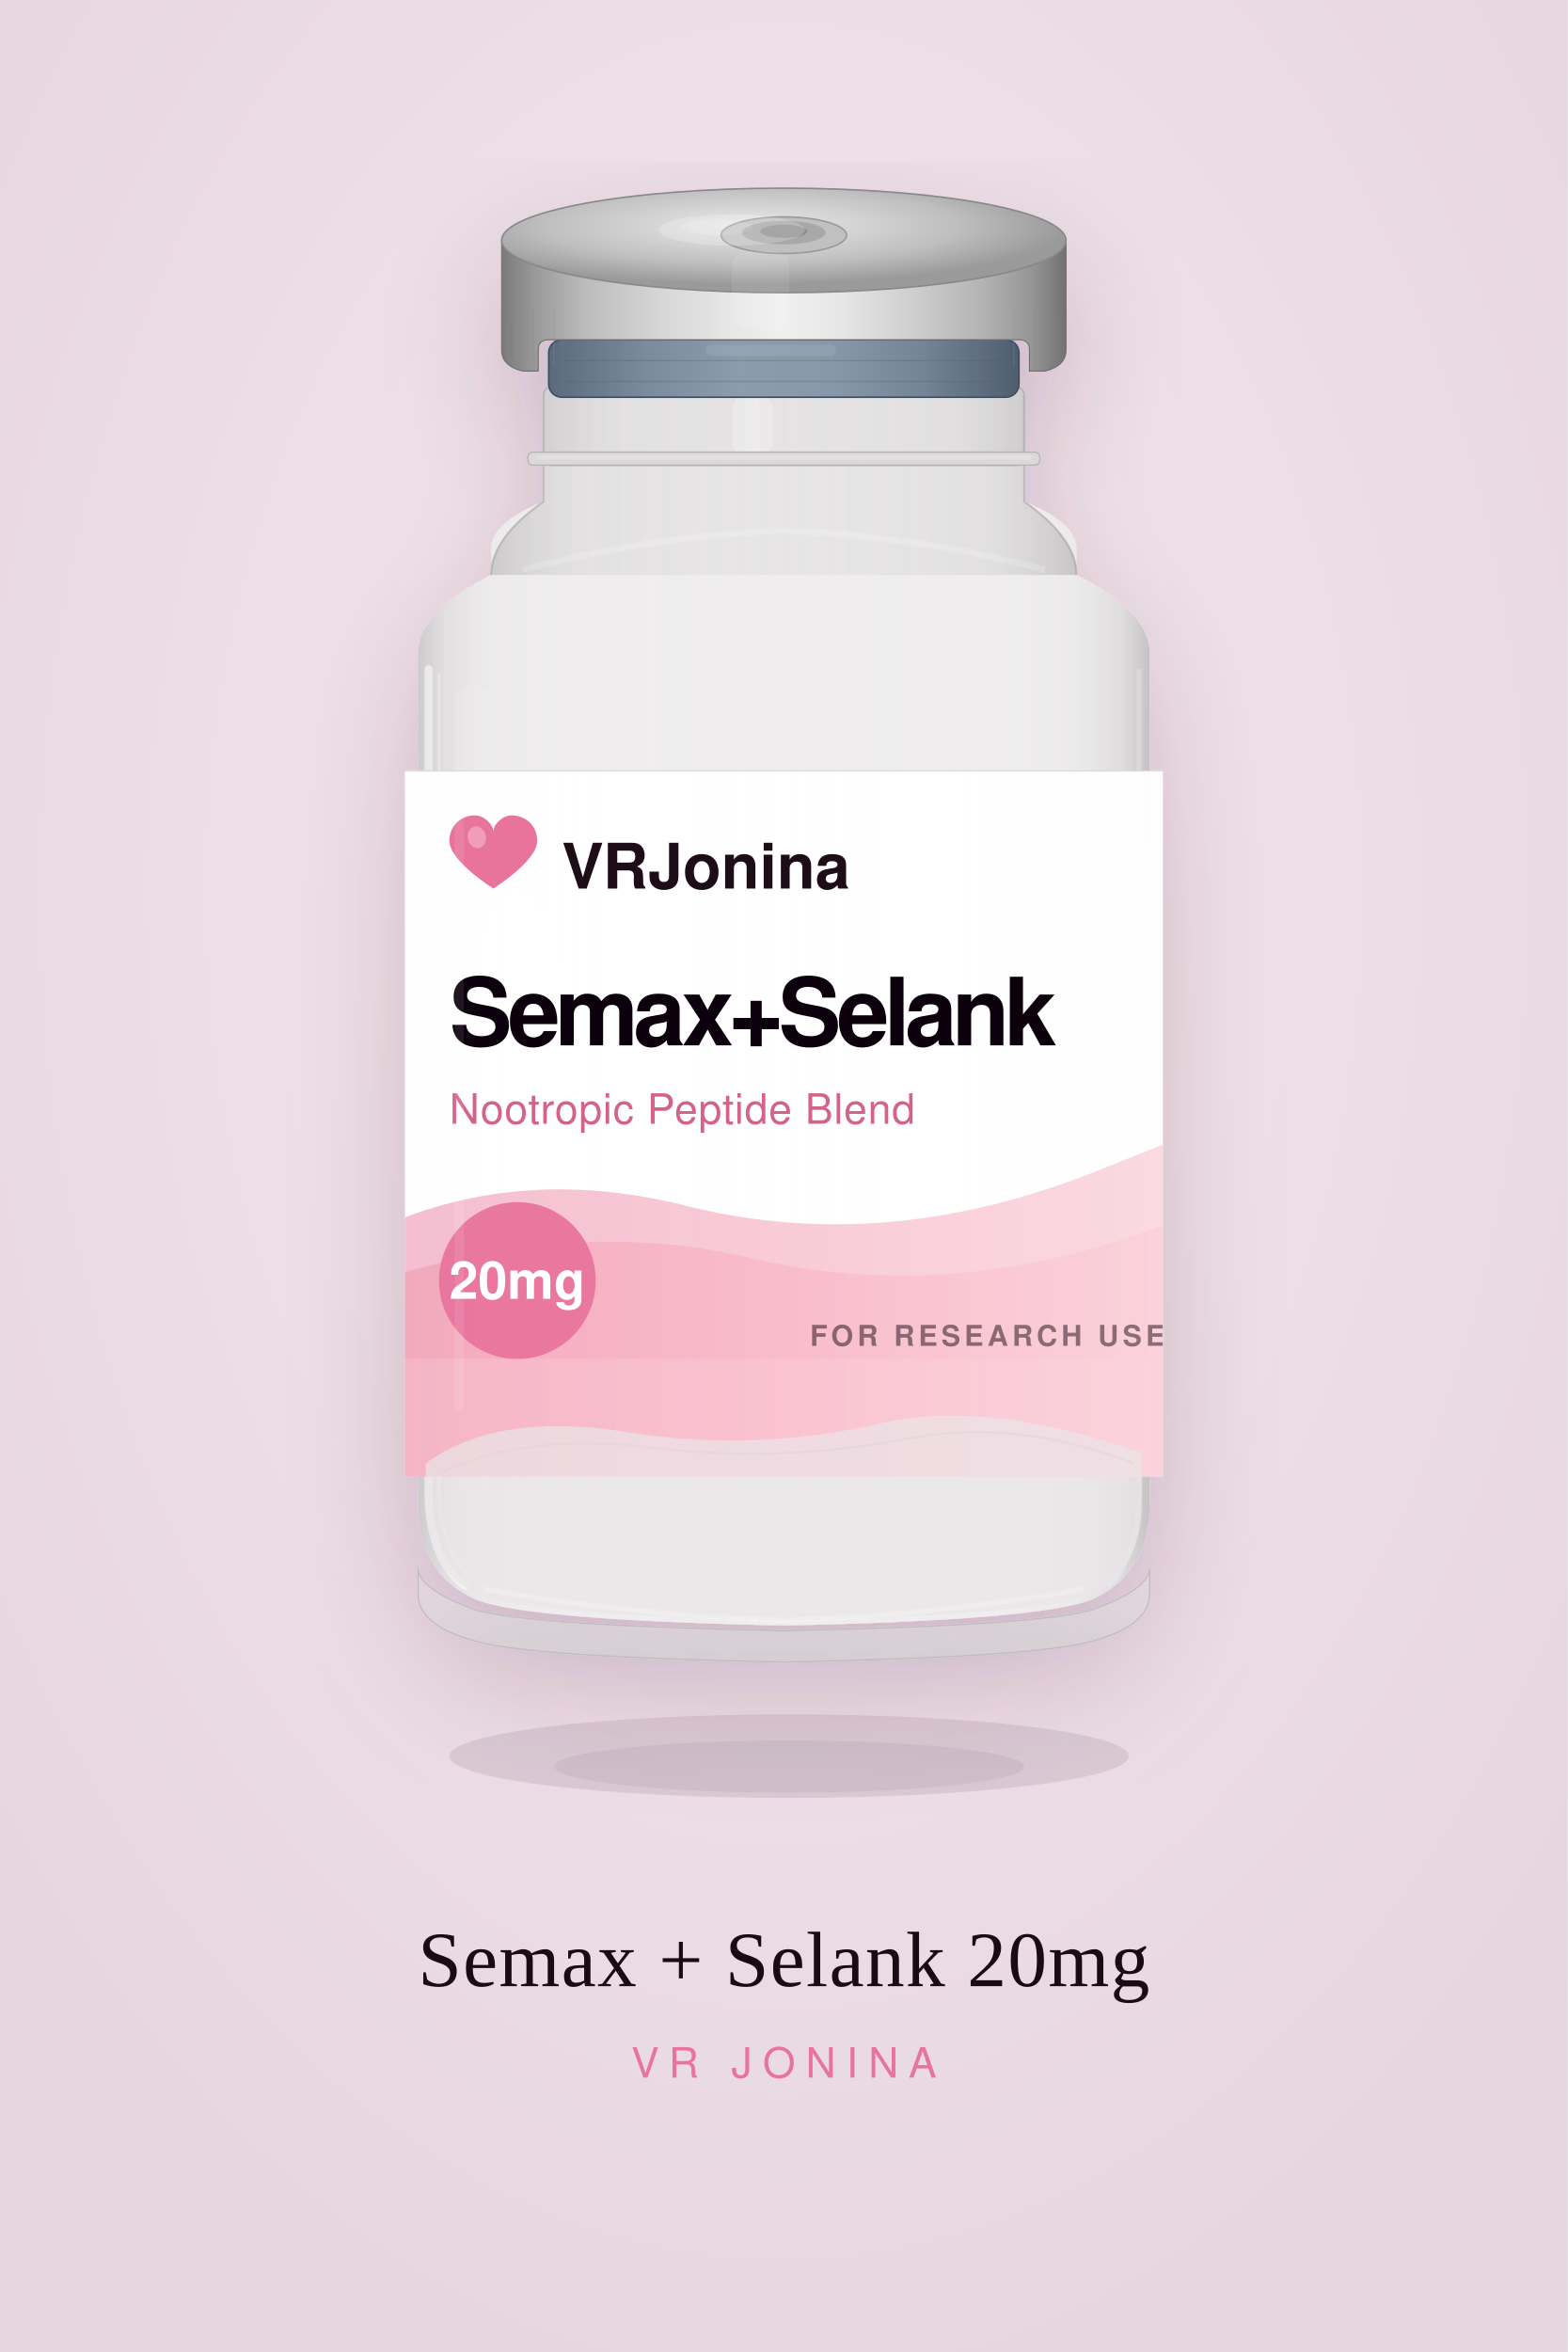
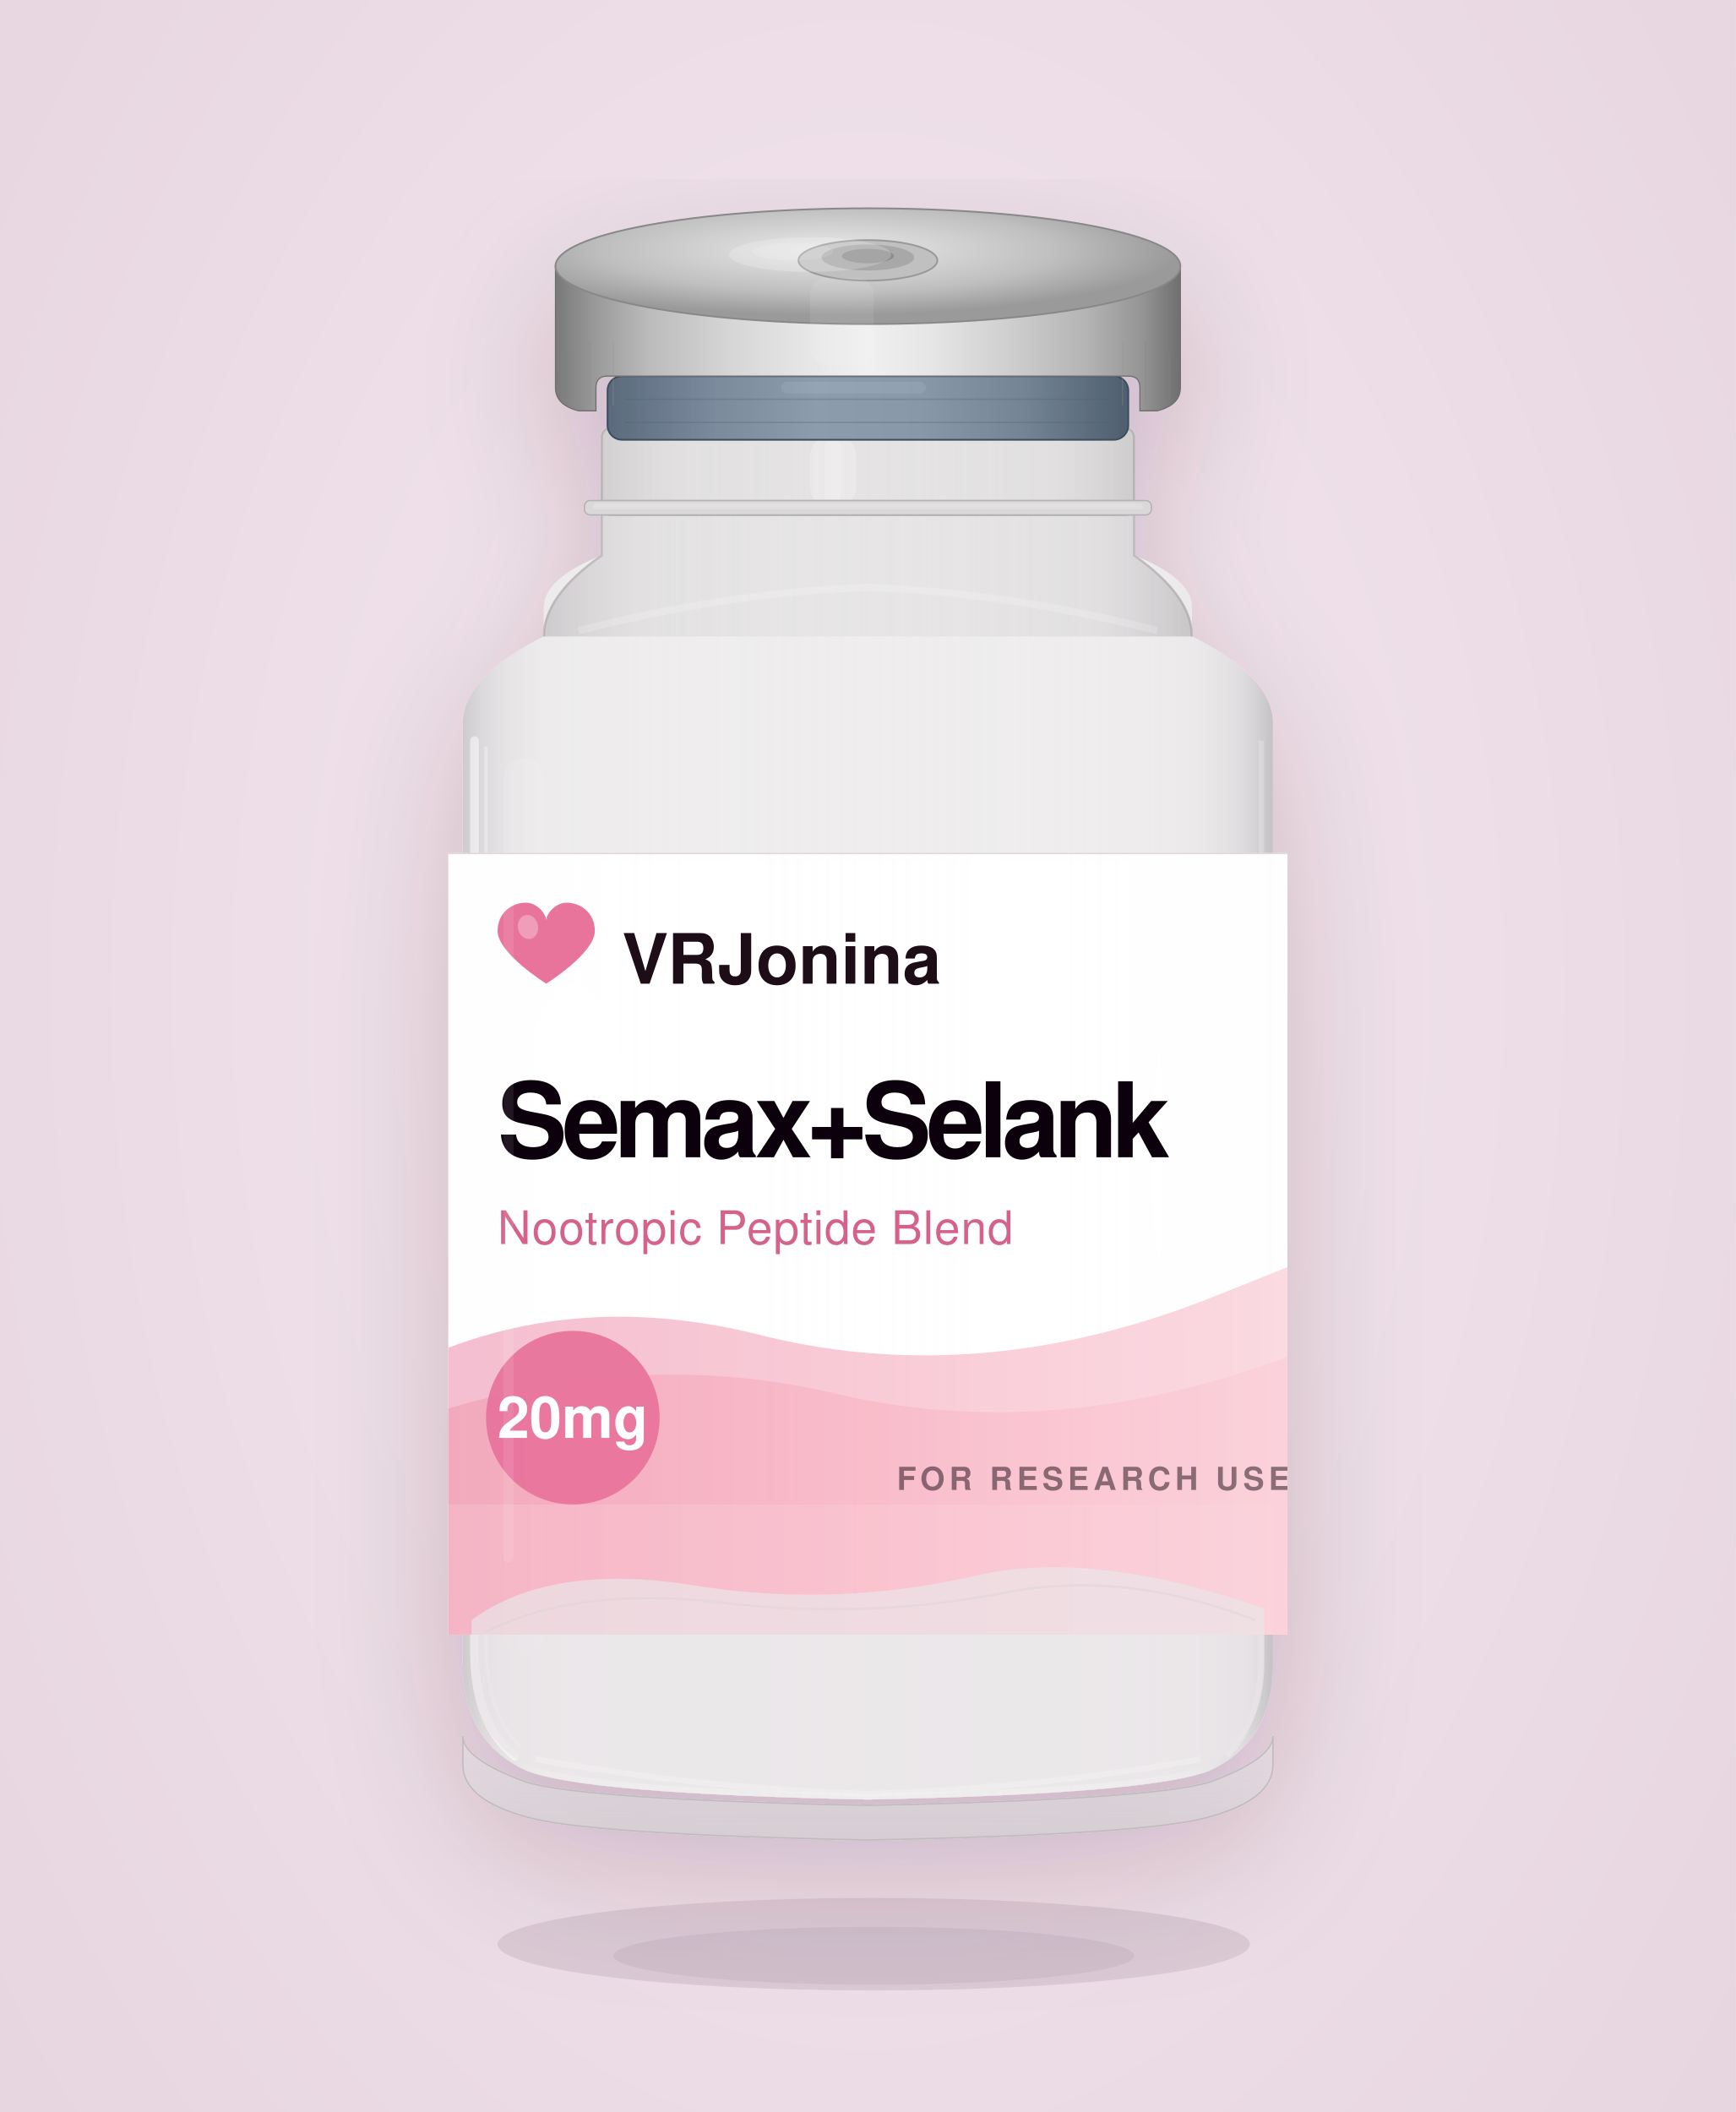
- <svg xmlns="http://www.w3.org/2000/svg" viewBox="0 0 600 900" width="600" height="900">
+ <svg xmlns="http://www.w3.org/2000/svg" viewBox="0 0 600 730">
  <defs>
    <radialGradient id="bgGrad" cx="50%" cy="38%" r="70%">
      <stop offset="0%" stop-color="#F4E8F0" />
      <stop offset="100%" stop-color="#E6D4DE" />
    </radialGradient>
    <linearGradient id="capSide" x1="0" y1="0" x2="1" y2="0">
      <stop offset="0%" stop-color="#7A7A7A" />
      <stop offset="6%" stop-color="#999" />
      <stop offset="15%" stop-color="#BCBCBC" />
      <stop offset="28%" stop-color="#D6D6D6" />
      <stop offset="40%" stop-color="#E6E6E6" />
      <stop offset="50%" stop-color="#F0F0F0" />
      <stop offset="60%" stop-color="#E6E6E6" />
      <stop offset="72%" stop-color="#D0D0D0" />
      <stop offset="85%" stop-color="#B4B4B4" />
      <stop offset="94%" stop-color="#959595" />
      <stop offset="100%" stop-color="#707070" />
    </linearGradient>
    <radialGradient id="capTop" cx="44%" cy="36%" r="56%">
      <stop offset="0%" stop-color="#E8E8E8" />
      <stop offset="30%" stop-color="#D6D6D6" />
      <stop offset="65%" stop-color="#BFBFBF" />
      <stop offset="100%" stop-color="#9A9A9A" />
    </radialGradient>
    <linearGradient id="rubber" x1="0" y1="0" x2="1" y2="0">
      <stop offset="0%" stop-color="#5A6A7C" />
      <stop offset="20%" stop-color="#7A8A9C" />
      <stop offset="40%" stop-color="#8C9CAC" />
      <stop offset="60%" stop-color="#8898A8" />
      <stop offset="80%" stop-color="#748494" />
      <stop offset="100%" stop-color="#4E5E6E" />
    </linearGradient>
    <linearGradient id="glassBody" x1="0" y1="0" x2="1" y2="0">
      <stop offset="0%" stop-color="#B0ACB0" stop-opacity="0.55" />
      <stop offset="4%" stop-color="#D0CCD0" stop-opacity="0.4" />
      <stop offset="10%" stop-color="#E8E6E8" stop-opacity="0.25" />
      <stop offset="20%" stop-color="#F4F3F4" stop-opacity="0.12" />
      <stop offset="50%" stop-color="#FAFAFA" stop-opacity="0.05" />
      <stop offset="80%" stop-color="#F4F3F4" stop-opacity="0.12" />
      <stop offset="90%" stop-color="#E4E2E4" stop-opacity="0.25" />
      <stop offset="96%" stop-color="#C8C4C8" stop-opacity="0.4" />
      <stop offset="100%" stop-color="#A09CA0" stop-opacity="0.55" />
    </linearGradient>
    <linearGradient id="glassShoulder" x1="0" y1="0" x2="1" y2="0">
      <stop offset="0%" stop-color="#A8A4A8" stop-opacity="0.5" />
      <stop offset="15%" stop-color="#D8D6D8" stop-opacity="0.3" />
      <stop offset="50%" stop-color="#F0F0F0" stop-opacity="0.1" />
      <stop offset="85%" stop-color="#D4D2D4" stop-opacity="0.3" />
      <stop offset="100%" stop-color="#9C989C" stop-opacity="0.5" />
    </linearGradient>
    <linearGradient id="pinkWave" x1="0" y1="0" x2="1" y2="0">
      <stop offset="0%" stop-color="#F0889E" />
      <stop offset="40%" stop-color="#F8A0B4" />
      <stop offset="100%" stop-color="#FCC8D4" />
    </linearGradient>
    <linearGradient id="pinkWave2" x1="0" y1="0" x2="1" y2="0">
      <stop offset="0%" stop-color="#E87098" />
      <stop offset="50%" stop-color="#F08CA4" />
      <stop offset="100%" stop-color="#F8B0C0" />
    </linearGradient>
    <filter id="vialShadow" x="-30%" y="-5%" width="160%" height="120%">
      <feDropShadow dx="0" dy="18" stdDeviation="22" flood-color="#3A1830" flood-opacity="0.18" />
    </filter>
    <linearGradient id="glassBottom" x1="0" y1="0" x2="0" y2="1">
      <stop offset="0%" stop-color="#E0DCE0" stop-opacity="0.3" />
      <stop offset="100%" stop-color="#D0CCD0" stop-opacity="0.6" />
    </linearGradient>
    <clipPath id="vialClip">
      <path d="M155 248 Q155 230 185 215 L185 205 Q185 195 205 188 L205 170 L395 170 L395 188 Q415 195 415 205 L415 215 Q445 230 445 248 L445 580 Q445 610 420 620 Q400 628 300 630 Q200 628 180 620 Q155 610 155 580 Z" />
    </clipPath>
  </defs>
  <rect width="600" height="900" fill="url(#bgGrad)" />
  <g filter="url(#vialShadow)">
    <path d="M160 250 Q160 234 188 220 L188 210 Q188 200 208 192 L208 175 L392 175 L392 192 Q412 200 412 210 L412 220 Q440 234 440 250 L440 575 Q440 602 418 612 Q398 620 300 622 Q202 620 182 612 Q160 602 160 575 Z" fill="#EEECED" />
    <path d="M160 250 Q160 234 188 220 L188 210 Q188 200 208 192 L208 175 L392 175 L392 192 Q412 200 412 210 L412 220 Q440 234 440 250 L440 575 Q440 602 418 612 Q398 620 300 622 Q202 620 182 612 Q160 602 160 575 Z" fill="url(#glassBody)" />
    <path d="M164 256 L164 570 Q164 596 178 607" stroke="white" stroke-width="3" fill="none" opacity="0.5" stroke-linecap="round" />
    <path d="M168 258 L168 568 Q168 592 180 604" stroke="white" stroke-width="1.2" fill="none" opacity="0.3" />
    <rect x="174" y="262" width="14" height="310" rx="7" fill="white" opacity="0.1" />
    <path d="M436 256 L436 570 Q436 596 424 607" stroke="white" stroke-width="1.8" fill="none" opacity="0.22" />
    <ellipse cx="200" cy="420" rx="22" ry="80" fill="white" opacity="0.08" transform="rotate(-2, 200, 420)" />
    <ellipse cx="410" cy="400" rx="12" ry="60" fill="white" opacity="0.05" />
    <path d="M188 220 Q188 206 208 192 L208 175 L392 175 L392 192 Q412 206 412 220" fill="#E6E4E5" stroke="#C0BCBE" stroke-width="0.8" />
    <path d="M188 220 Q188 206 208 192 L208 175 L392 175 L392 192 Q412 206 412 220" fill="url(#glassShoulder)" opacity="0.8" />
    <path d="M200 218 Q250 205 300 203 Q350 205 400 218" stroke="white" stroke-width="2.5" fill="none" opacity="0.18" />
    <rect x="208" y="148" width="184" height="30" rx="3" fill="#E4E2E3" stroke="#BCBABC" stroke-width="0.8" />
    <rect x="208" y="148" width="184" height="30" rx="3" fill="url(#glassShoulder)" opacity="0.6" />
    <rect x="280" y="150" width="16" height="26" rx="8" fill="white" opacity="0.22" />
    <rect x="285" y="152" width="6" height="22" rx="3" fill="white" opacity="0.14" />
    <rect x="202" y="173" width="196" height="5" rx="2" fill="#DAD8D9" stroke="#B4B2B4" stroke-width="0.5" />
    <rect x="205" y="174" width="190" height="2" rx="1" fill="white" opacity="0.18" />
    <rect x="210" y="130" width="180" height="22" rx="5" fill="url(#rubber)" stroke="#3E4E5E" stroke-width="0.6" />
    <line x1="216" y1="138" x2="384" y2="138" stroke="#4E5E6E" stroke-width="0.5" opacity="0.3" />
    <line x1="216" y1="146" x2="384" y2="146" stroke="#4E5E6E" stroke-width="0.5" opacity="0.3" />
    <rect x="270" y="132" width="50" height="4" rx="2" fill="white" opacity="0.08" />
    <path d="M192 92 L192 134 Q192 140 200 142 L206 142 L206 134 Q206 130 210 130 L390 130 Q394 130 394 134 L394 142 L400 142 Q408 140 408 134 L408 92 Z" fill="url(#capSide)" stroke="#6E6E6E" stroke-width="0.4" />
    <line x1="196" y1="138" x2="196" y2="122" stroke="#808080" stroke-width="0.8" opacity="0.45" />
    <line x1="204" y1="140" x2="204" y2="118" stroke="#888" stroke-width="0.5" opacity="0.35" />
    <line x1="212" y1="140" x2="212" y2="118" stroke="#909090" stroke-width="0.4" opacity="0.3" />
    <line x1="388" y1="140" x2="388" y2="118" stroke="#909090" stroke-width="0.4" opacity="0.3" />
    <line x1="396" y1="140" x2="396" y2="118" stroke="#888" stroke-width="0.5" opacity="0.35" />
    <line x1="404" y1="138" x2="404" y2="122" stroke="#808080" stroke-width="0.8" opacity="0.45" />
    <ellipse cx="300" cy="92" rx="108" ry="20" fill="url(#capTop)" stroke="#888" stroke-width="0.6" />
    <ellipse cx="300" cy="90" rx="24" ry="7" fill="#C0C0C0" stroke="#999" stroke-width="0.6" />
    <ellipse cx="300" cy="89" rx="16" ry="4.5" fill="#A8A8A8" />
    <ellipse cx="300" cy="88.5" rx="9" ry="2.5" fill="#8E8E8E" />
    <ellipse cx="280" cy="88" rx="28" ry="6" fill="white" opacity="0.2" />
    <ellipse cx="274" cy="87" rx="14" ry="3" fill="white" opacity="0.1" />
    <rect x="280" y="96" width="22" height="30" rx="6" fill="white" opacity="0.08" />
    <g clip-path="url(#vialClip)">
      <rect x="145" y="295" width="310" height="270" fill="white" opacity="0.97" />
      <line x1="145" y1="295" x2="455" y2="295" stroke="#E0D8DC" stroke-width="0.5" />
      <g transform="translate(172, 312) scale(0.7)">
        <path d="M24 40 C24 40, 0 25, 0 14 C0 5, 7 0, 14 0 C19 0, 24 5, 24 9 C24 5, 29 0, 34 0 C41 0, 48 5, 48 14 C48 25, 24 40, 24 40Z" fill="#E8739B" />
        <ellipse cx="15" cy="12" rx="5" ry="6" fill="white" opacity="0.3" transform="rotate(-12, 15, 12)" />
      </g>
      <text x="215" y="340" font-family="'Helvetica Neue', Helvetica, Arial, sans-serif" font-weight="800" font-size="24" fill="#1A0A14">VR</text>
      <text x="248" y="340" font-family="'Helvetica Neue', Helvetica, Arial, sans-serif" font-weight="600" font-size="24" fill="#1A0A14">Jonina</text>
      <text x="172" y="400" font-family="'Helvetica Neue', Helvetica, Arial, sans-serif" font-weight="900" font-size="36" fill="#0A0008" letter-spacing="-2">Semax+Selank</text>
      <text x="172" y="430" font-family="'Helvetica Neue', Helvetica, Arial, sans-serif" font-weight="400" font-size="16" fill="#D4628A" letter-spacing="0.3">Nootropic Peptide Blend</text>
      <path d="M145 470 Q200 445 265 462 Q340 480 420 448 Q440 440 455 434 L455 565 L145 565 Z" fill="url(#pinkWave2)" opacity="0.45" />
      <path d="M145 490 Q220 465 290 482 Q370 500 455 465 L455 565 L145 565 Z" fill="url(#pinkWave)" opacity="0.4" />
      <rect x="145" y="520" width="310" height="45" fill="#FCD8E0" opacity="0.25" />
      <circle cx="198" cy="490" r="30" fill="#E8739B" opacity="0.93" />
      <text x="198" y="497" text-anchor="middle" font-family="'Helvetica Neue', Helvetica, Arial, sans-serif" font-weight="700" font-size="20" fill="white">20mg</text>
      <text x="310" y="515" font-family="'Helvetica Neue', Helvetica, Arial, sans-serif" font-weight="600" font-size="11" fill="#1A0A14" letter-spacing="1.5" opacity="0.5">FOR RESEARCH USE</text>
    </g>
    <rect x="174" y="300" width="3.5" height="240" rx="1.75" fill="white" opacity="0.1" clip-path="url(#vialClip)" />
    <g clip-path="url(#vialClip)">
      <path d="M163 560 Q190 540 240 548 Q290 556 340 544 Q380 536 437 556 L437 575 Q437 600 418 610 Q398 618 300 620 Q202 618 182 610 Q163 600 163 575 Z" fill="#EAE6E8" opacity="0.7" />
      <path d="M168 564 Q200 548 250 554 Q300 560 350 550 Q390 543 434 560" stroke="#D8D2D5" stroke-width="0.8" fill="none" opacity="0.4" />
    </g>
    <path d="M160 600 Q160 608 182 616 Q202 622 300 624 Q398 622 418 616 Q440 608 440 600 L440 610 Q440 622 418 628 Q398 634 300 636 Q202 634 182 628 Q160 622 160 610 Z" fill="url(#glassBottom)" stroke="#C0BCBE" stroke-width="0.5" />
    <path d="M185 608 Q240 618 300 620 Q360 618 415 608" stroke="white" stroke-width="2" fill="none" opacity="0.2" />
  </g>
  <ellipse cx="302" cy="672" rx="130" ry="16" fill="#3A1830" opacity="0.1" />
  <ellipse cx="302" cy="676" rx="90" ry="10" fill="#3A1830" opacity="0.06" />
  <text x="300" y="760" text-anchor="middle" font-family="Georgia, 'Times New Roman', serif" font-size="30" fill="#1A0A14" letter-spacing="0.5">Semax + Selank 20mg</text>
  <text x="300" y="795" text-anchor="middle" font-family="'Helvetica Neue', Helvetica, Arial, sans-serif" font-weight="500" font-size="16" fill="#E8739B" letter-spacing="4">VR JONINA</text>
</svg>
